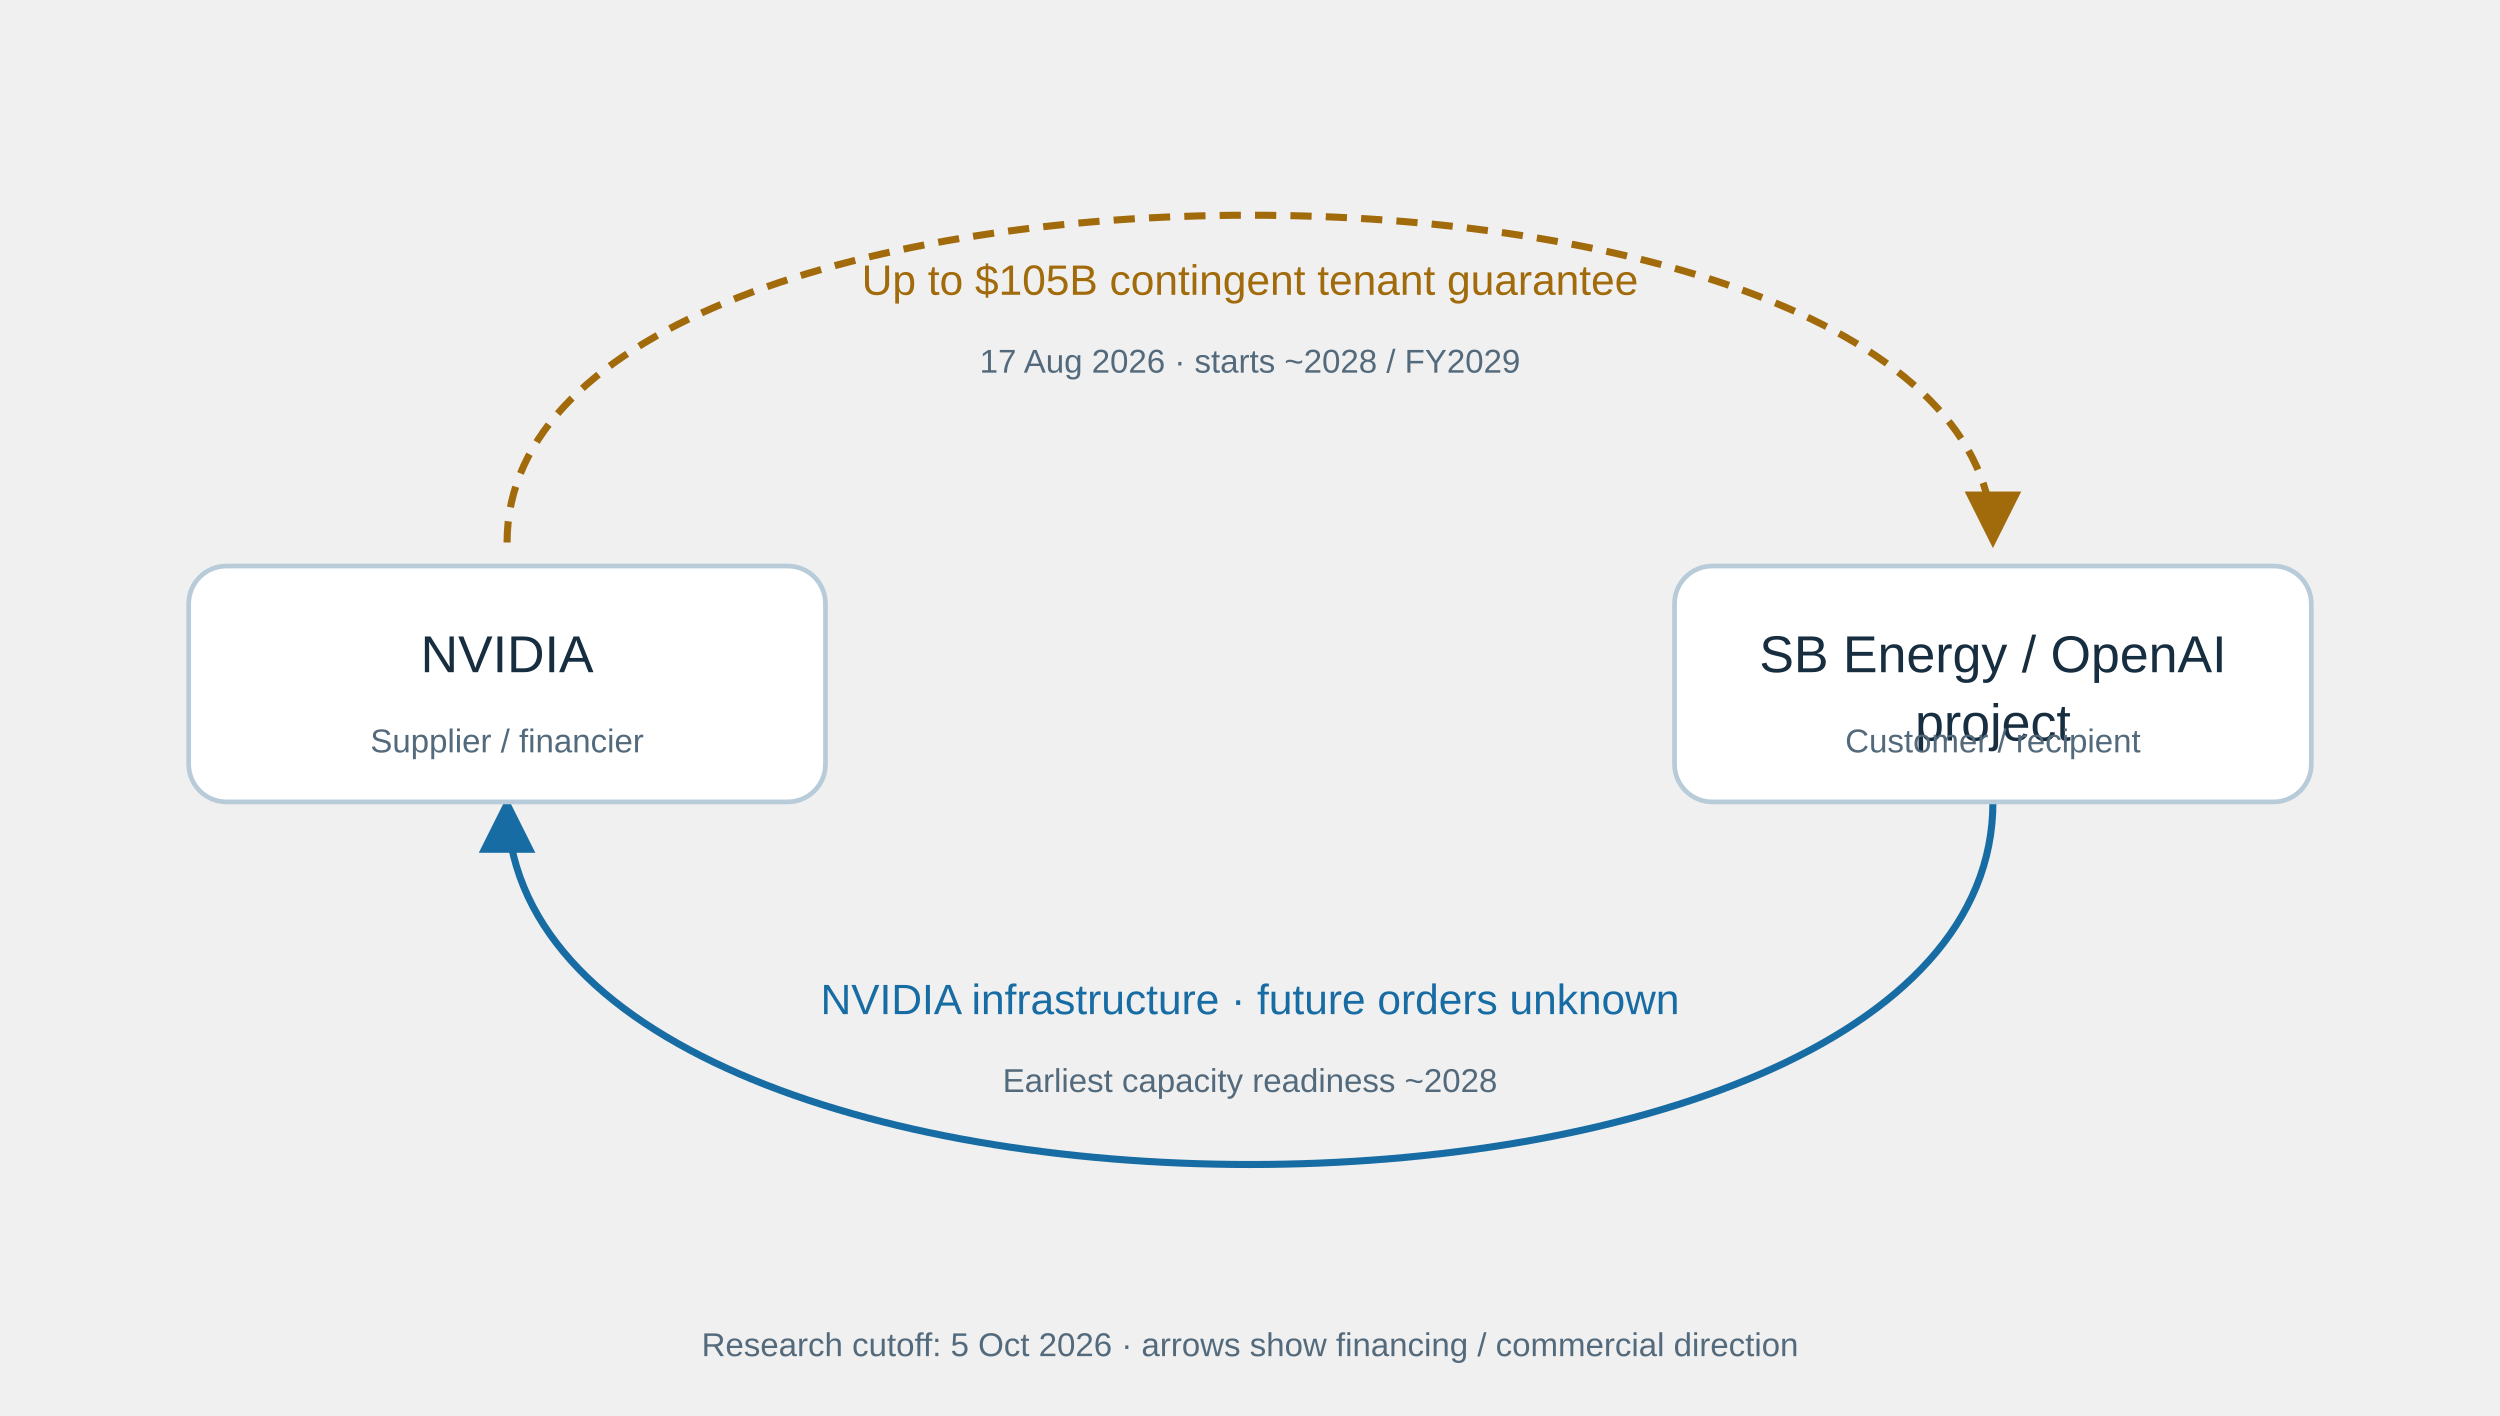
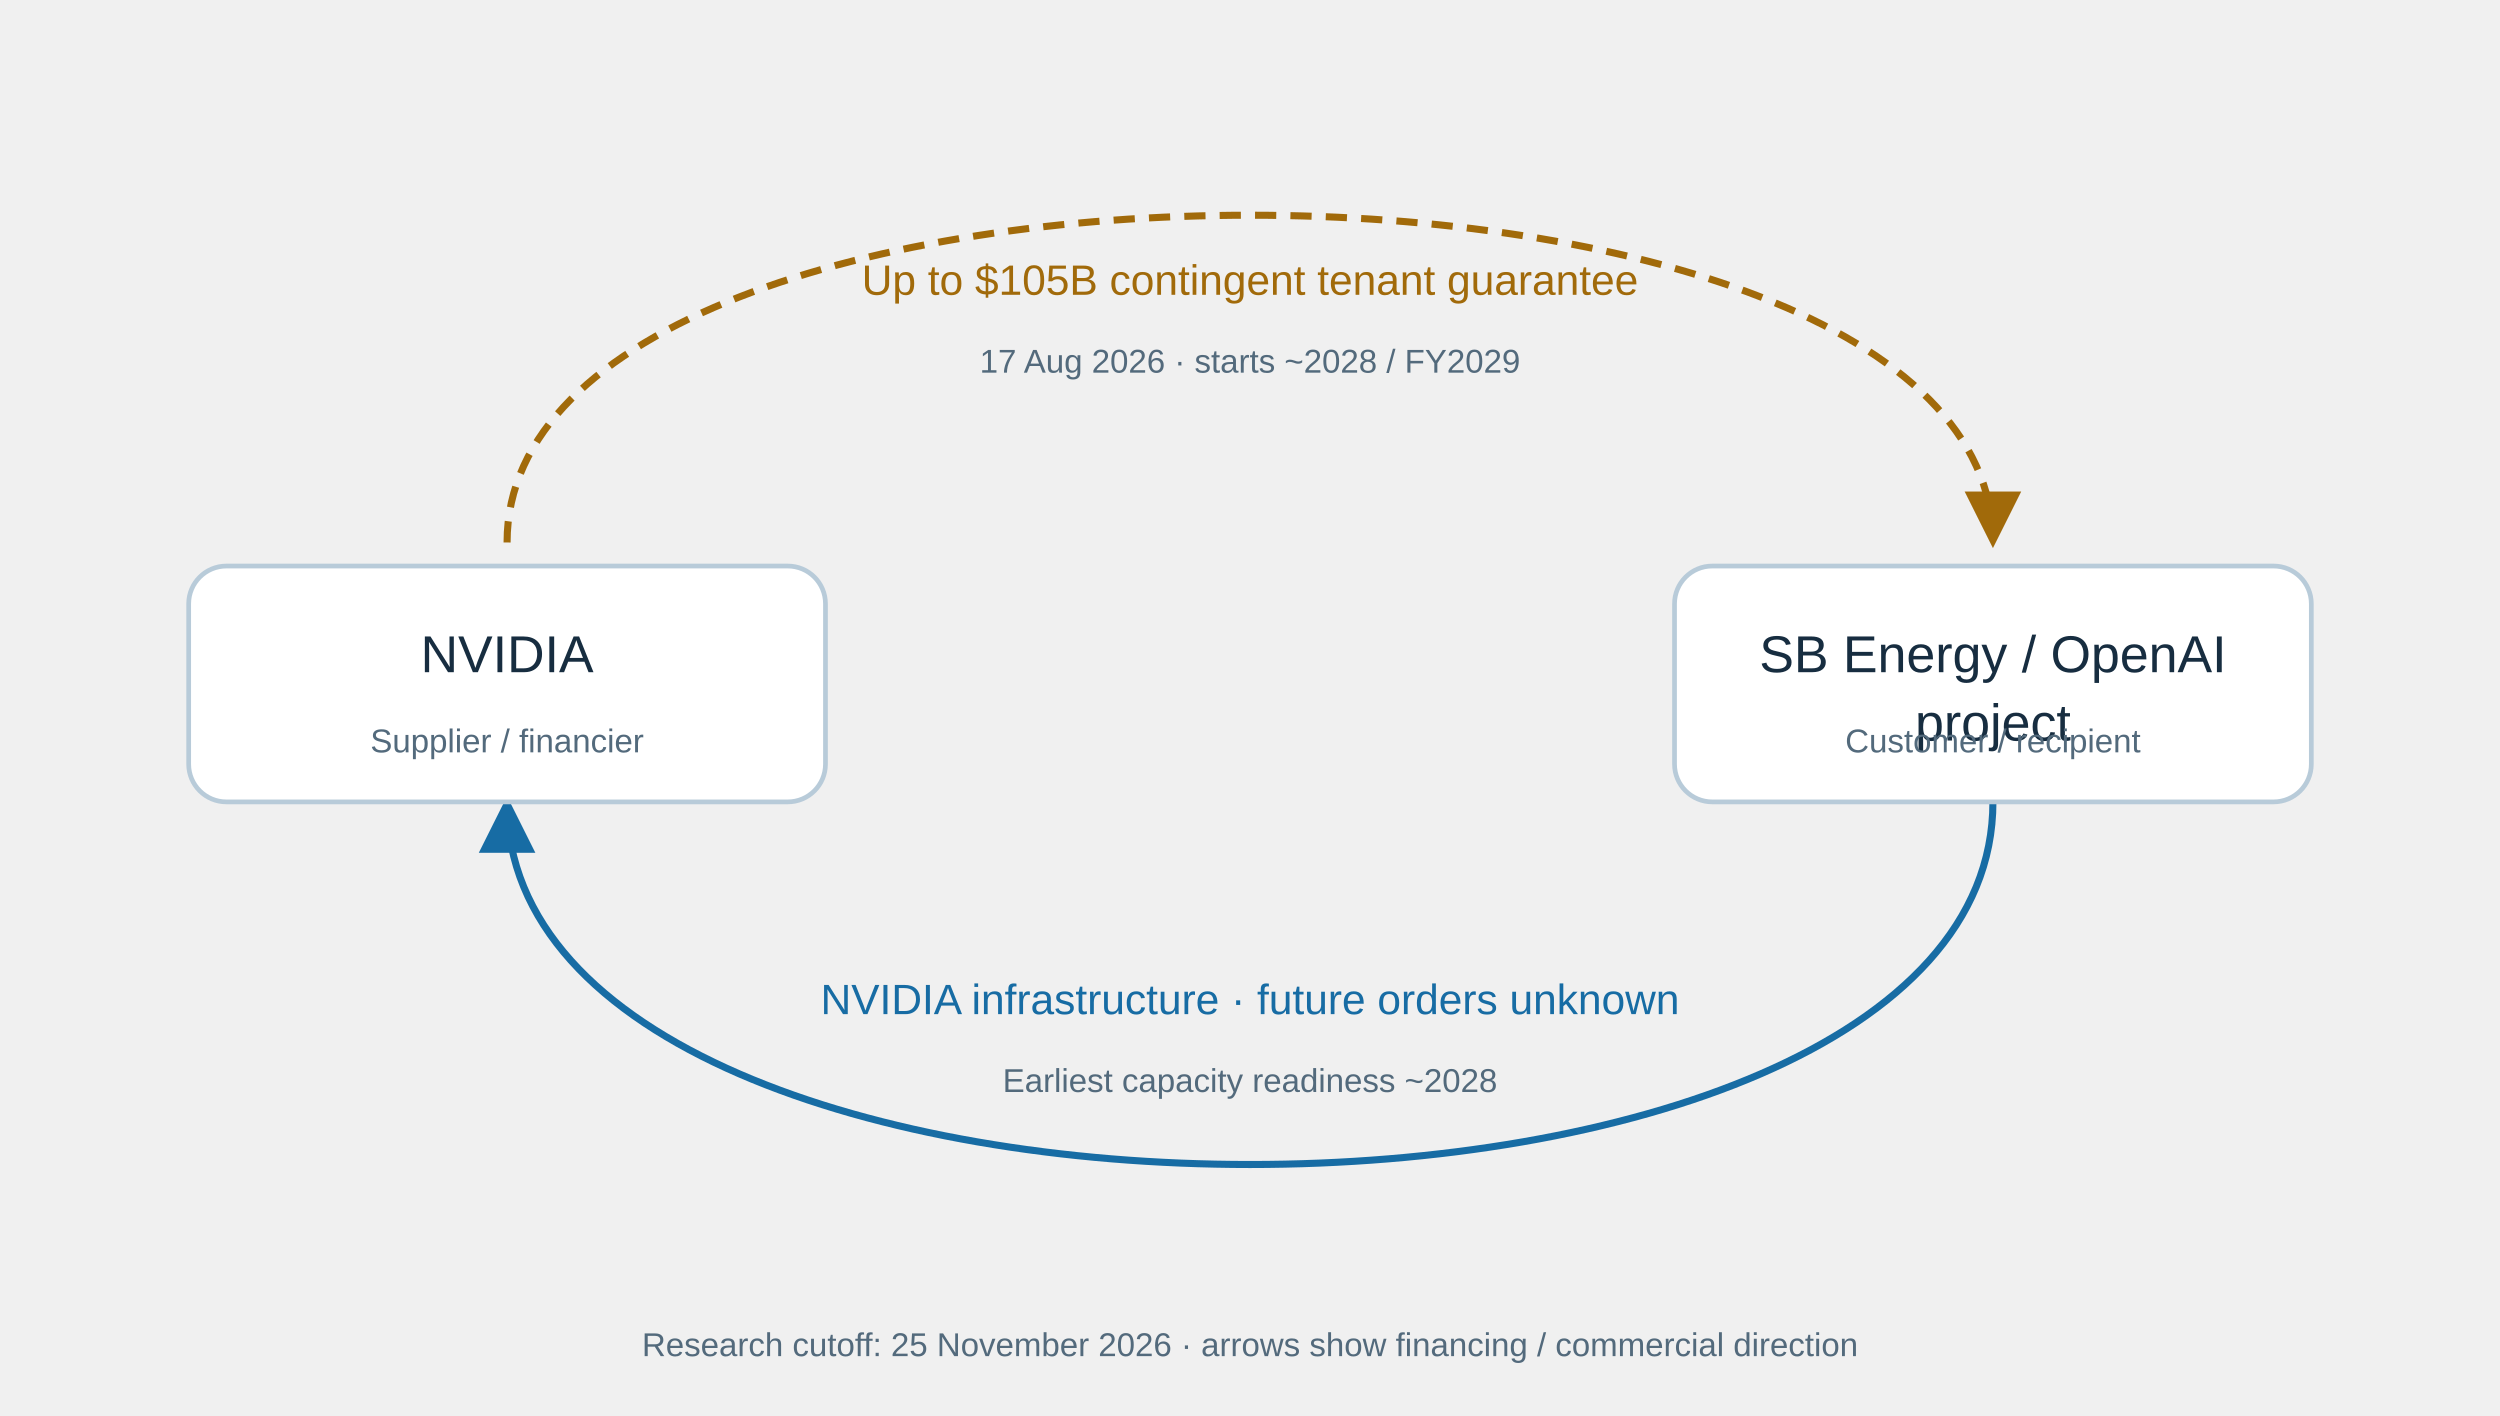
<svg xmlns="http://www.w3.org/2000/svg" viewBox="0 0 1060 600" role="img" aria-labelledby="nvidia-sbe-title nvidia-sbe-desc" style="font-family:Arial,sans-serif;background:#f8fafc">
  <defs>
    <marker id="nvidia-sbe-paid" viewBox="0 0 10 10" refX="9" refY="5" markerWidth="8" markerHeight="8" orient="auto-start-reverse">
      <path d="M0 0 L10 5 L0 10 z" fill="#7045b6" />
    </marker>
    <marker id="nvidia-sbe-commitment" viewBox="0 0 10 10" refX="9" refY="5" markerWidth="8" markerHeight="8" orient="auto-start-reverse">
      <path d="M0 0 L10 5 L0 10 z" fill="#7045b6" />
    </marker>
    <marker id="nvidia-sbe-purchase" viewBox="0 0 10 10" refX="9" refY="5" markerWidth="8" markerHeight="8" orient="auto-start-reverse">
      <path d="M0 0 L10 5 L0 10 z" fill="#176ca4" />
    </marker>
    <marker id="nvidia-sbe-guarantee" viewBox="0 0 10 10" refX="9" refY="5" markerWidth="8" markerHeight="8" orient="auto-start-reverse">
      <path d="M0 0 L10 5 L0 10 z" fill="#a16a0a" />
    </marker>
    <marker id="nvidia-sbe-incentive" viewBox="0 0 10 10" refX="9" refY="5" markerWidth="8" markerHeight="8" orient="auto-start-reverse">
      <path d="M0 0 L10 5 L0 10 z" fill="#aa4280" />
    </marker>
  </defs>
  <path d="M 215 230 C 215 45 845 45 845 230" fill="none" stroke="#a16a0a" stroke-width="3" stroke-dasharray="9 6" marker-end="url(#nvidia-sbe-guarantee)" />
  <text x="530" y="125" text-anchor="middle" font-size="18" fill="#a16a0a">Up to $105B contingent tenant guarantee</text>
  <text x="530" y="158" text-anchor="middle" font-size="14" fill="#536a7c">17 Aug 2026 · starts ~2028 / FY2029</text>
  <path d="M 845 340 C 845 545 215 545 215 340" fill="none" stroke="#176ca4" stroke-width="3" marker-end="url(#nvidia-sbe-purchase)" />
  <text x="530" y="430" text-anchor="middle" font-size="18" fill="#176ca4">NVIDIA infrastructure · future orders unknown</text>
  <text x="530" y="463" text-anchor="middle" font-size="14" fill="#536a7c">Earliest capacity readiness ~2028</text>
  <rect x="80" y="240" width="270" height="100" rx="16" fill="#fff" stroke="#b8cbd9" stroke-width="2" />
  <text x="215" y="285" text-anchor="middle" font-size="22" fill="#172d40">NVIDIA</text>
  <text x="215" y="319" text-anchor="middle" font-size="14" fill="#536a7c">Supplier / financier</text>
  <rect x="710" y="240" width="270" height="100" rx="16" fill="#fff" stroke="#b8cbd9" stroke-width="2" />
  <text x="845" y="285" text-anchor="middle" font-size="22" fill="#172d40">SB Energy / OpenAI</text>
  <text x="845" y="314" text-anchor="middle" font-size="22" fill="#172d40">project</text>
  <text x="845" y="319" text-anchor="middle" font-size="14" fill="#536a7c">Customer / recipient</text>
-   <text x="530" y="575" text-anchor="middle" font-size="14" fill="#536a7c">Research cutoff: 5 Oct 2026 · arrows show financing / commercial direction</text>
+   <text x="530" y="575" text-anchor="middle" font-size="14" fill="#536a7c">Research cutoff: 25 November 2026 · arrows show financing / commercial direction</text>
</svg>
